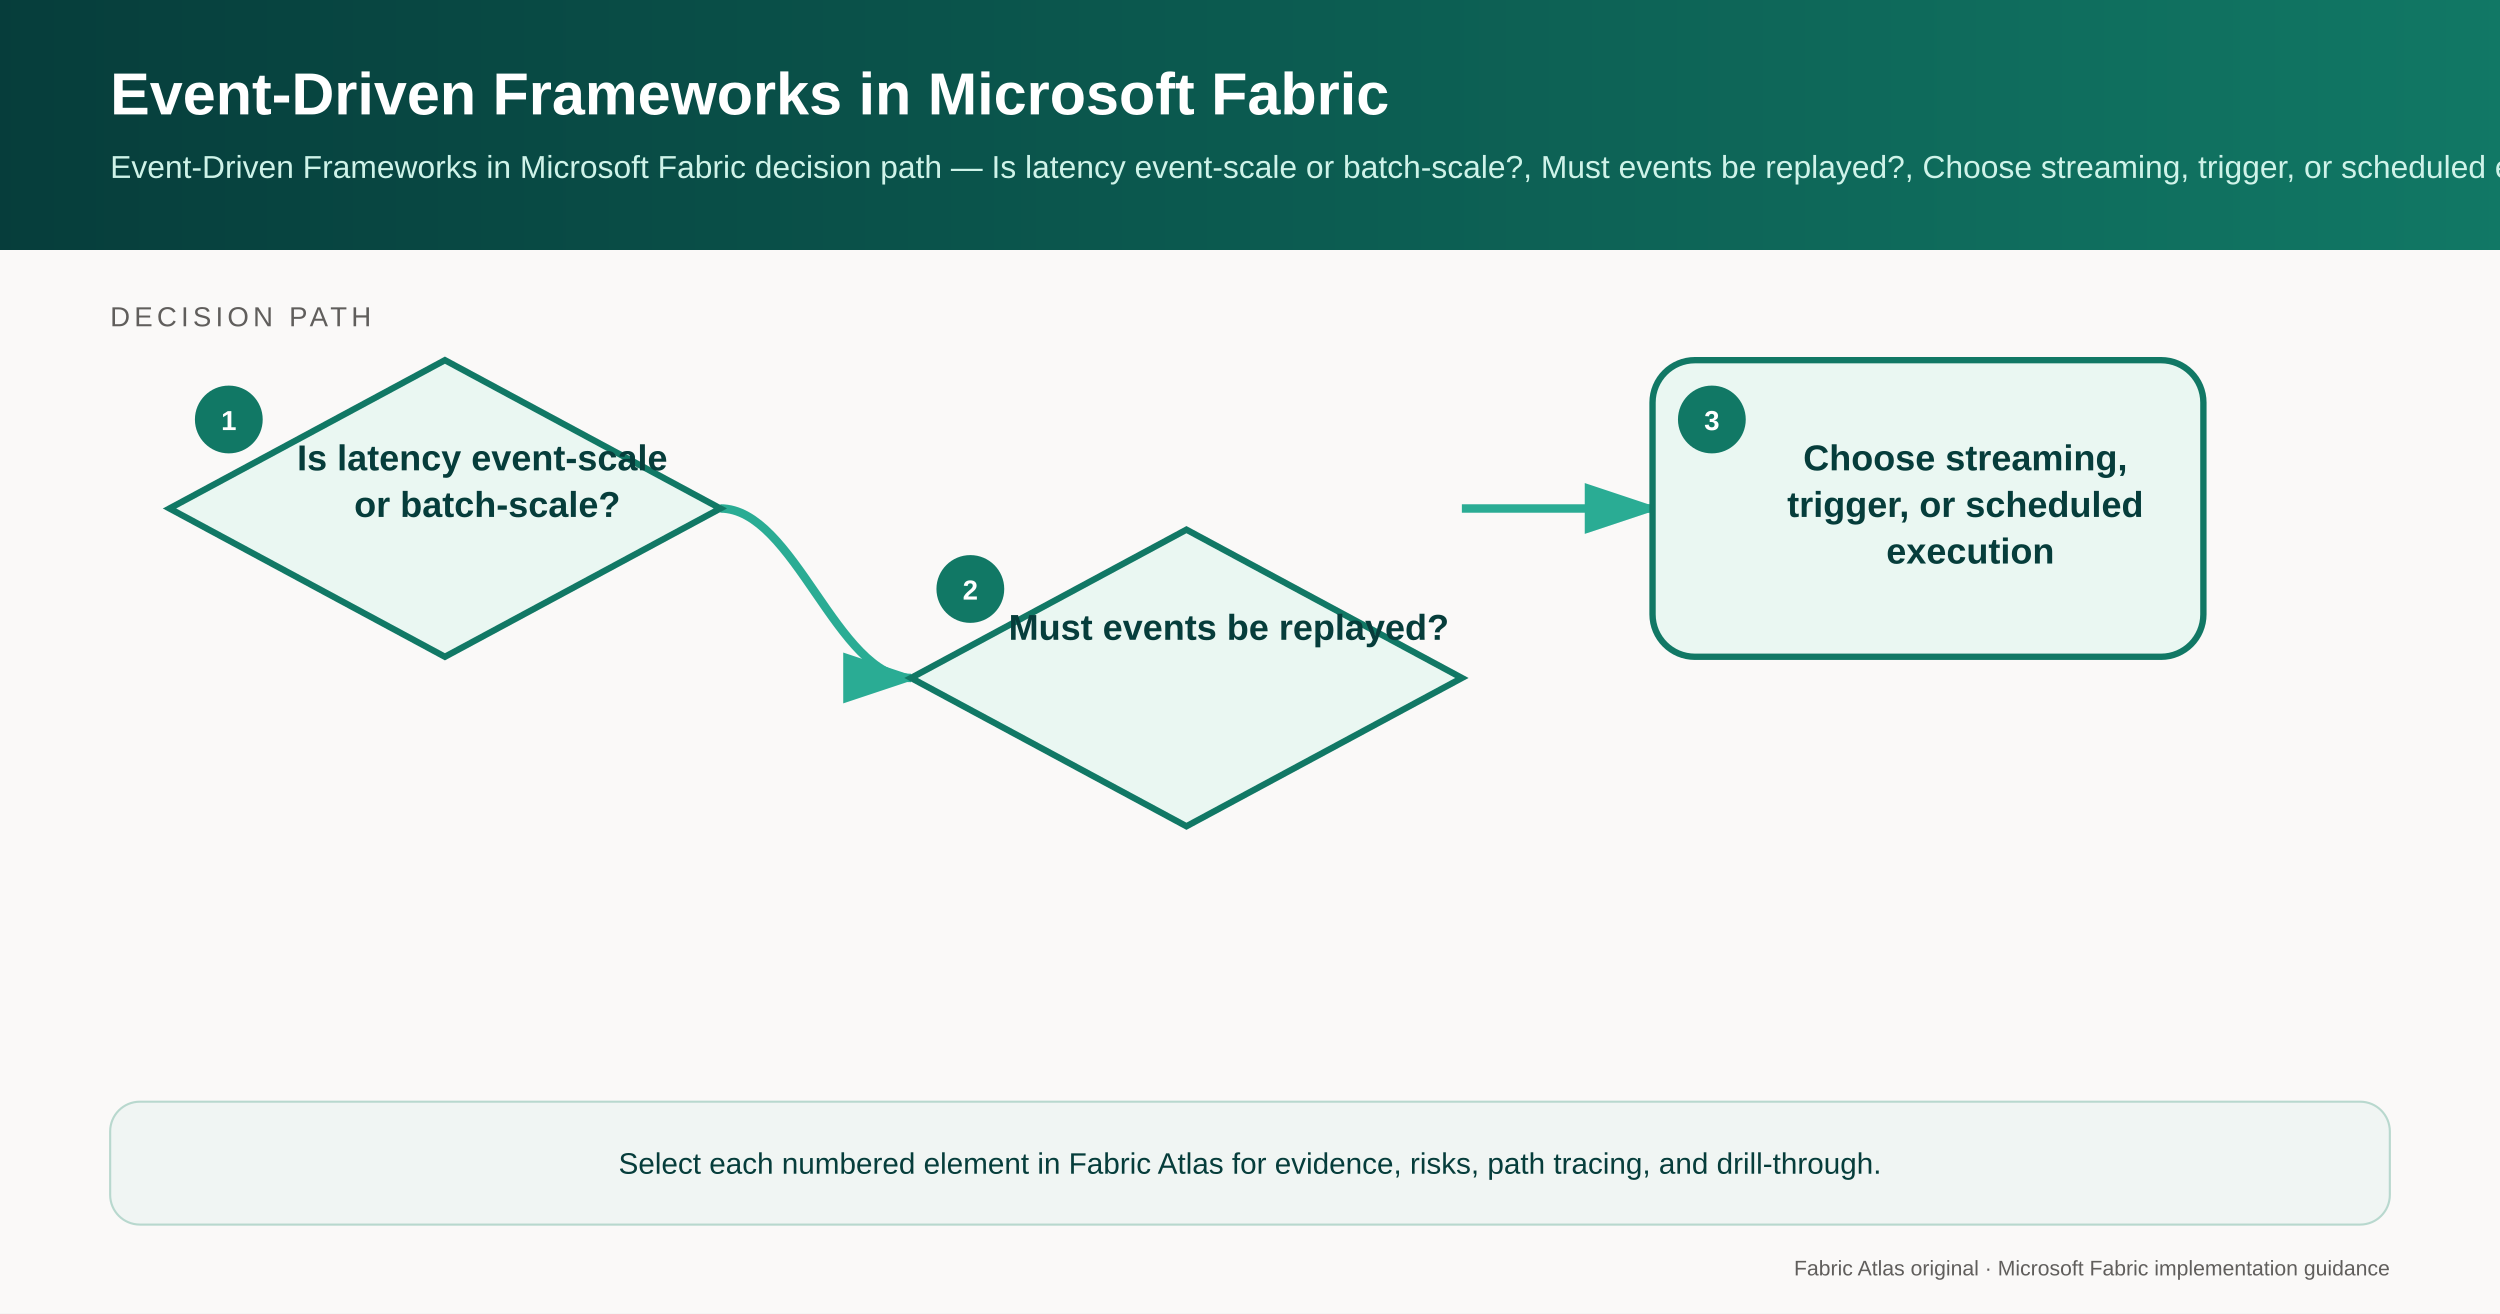
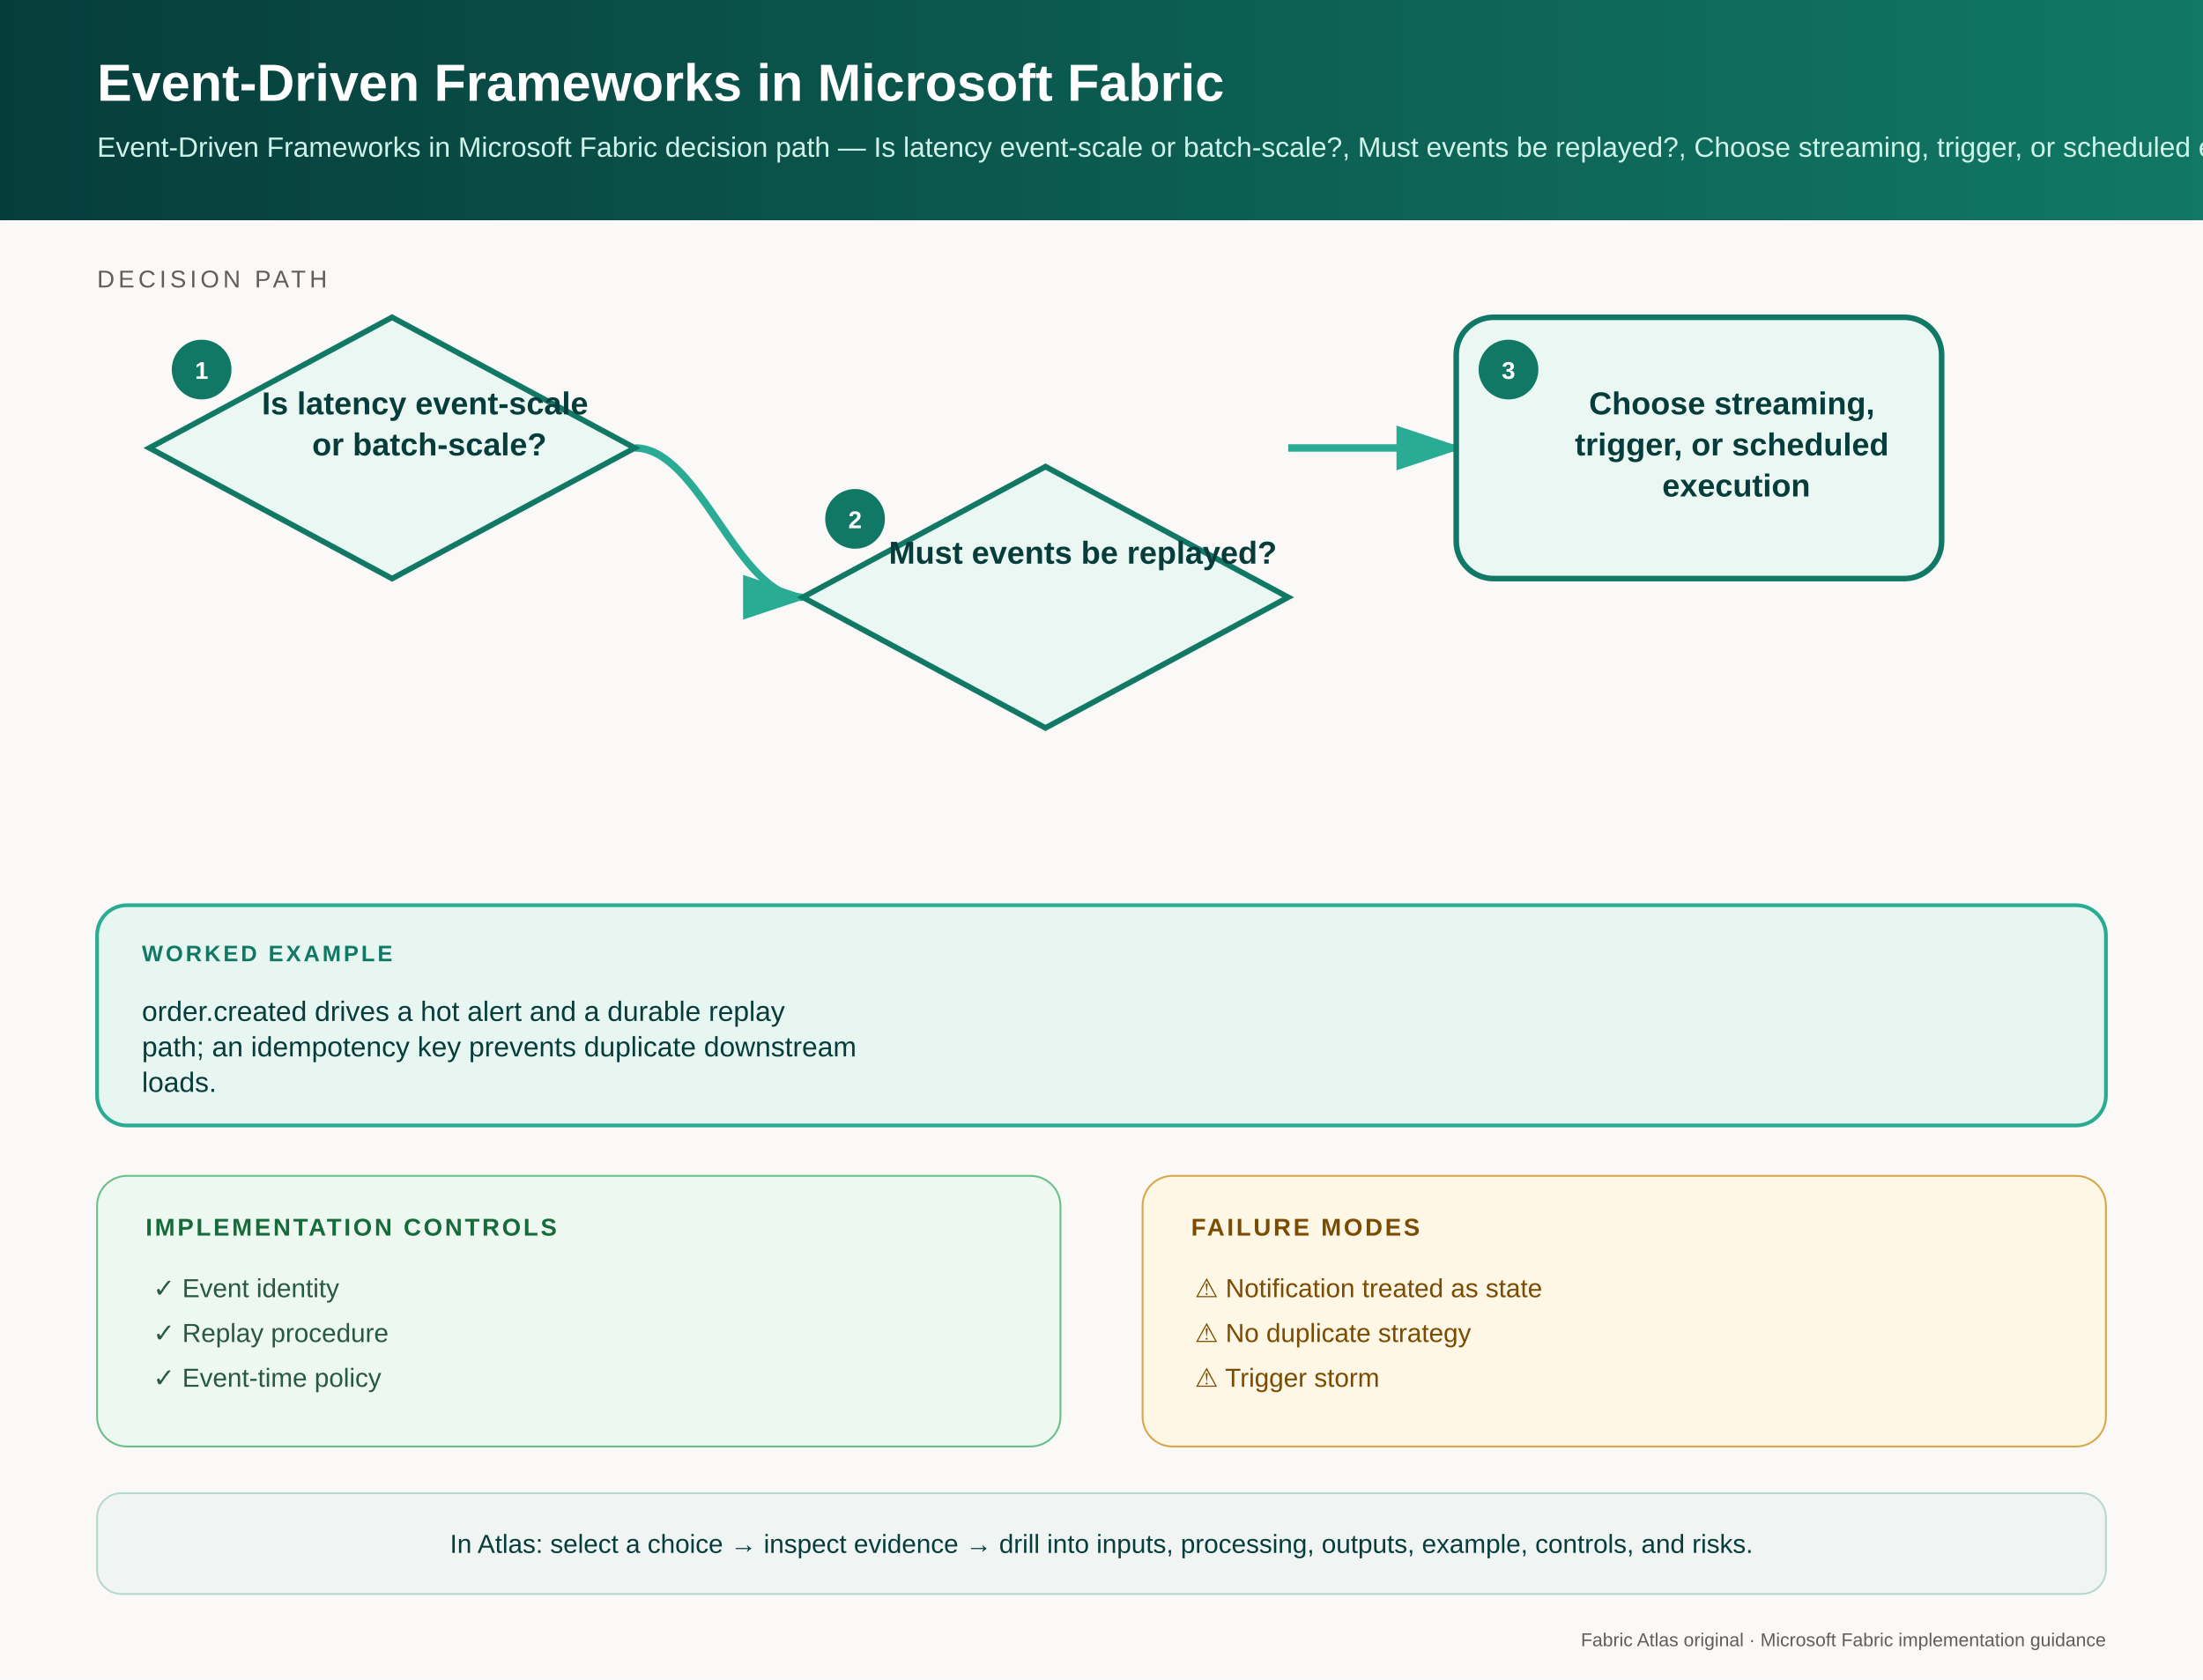
- <svg xmlns="http://www.w3.org/2000/svg" viewBox="0 0 1180 620" font-family="Segoe UI,Arial,sans-serif">
+ <svg xmlns="http://www.w3.org/2000/svg" viewBox="0 0 1180 900" font-family="Segoe UI,Arial,sans-serif">
  <defs>
    <linearGradient id="head" x1="0" x2="1">
      <stop stop-color="#063D3B" />
      <stop offset="1" stop-color="#117865" />
    </linearGradient>
    <marker id="arrow" markerWidth="10" markerHeight="10" refX="8" refY="3" orient="auto">
      <path d="M0,0 L0,6 L9,3 z" fill="#2AAC94" />
    </marker>
  </defs>
-   <rect width="1180" height="620" fill="#FAF9F8" />
+   <rect width="1180" height="900" fill="#FAF9F8" />
  <rect width="1180" height="118" fill="url(#head)" />
  <text x="52" y="54" fill="white" font-size="28" font-weight="700">Event-Driven Frameworks in Microsoft Fabric</text>
  <text x="52" y="84" fill="#CFF3E9" font-size="15">Event-Driven Frameworks in Microsoft Fabric decision path — Is latency event-scale or batch-scale?, Must events be replayed?, Choose streaming, trigger, or scheduled execution</text>
  <text x="52" y="154" fill="#605E5C" font-size="13" letter-spacing="2">DECISION PATH</text>
  <path d="M 340 240 C 375 240, 395 320, 430 320" fill="none" stroke="#2AAC94" stroke-width="4" marker-end="url(#arrow)" />
  <path d="M 690 240 C 725 240, 745 240, 780 240" fill="none" stroke="#2AAC94" stroke-width="4" marker-end="url(#arrow)" />
  <path d="M 210 170 L 340 240 L 210 310 L 80 240 Z" fill="#EAF7F2" stroke="#117865" stroke-width="3" />
  <circle cx="108" cy="198" r="16" fill="#117865" />
  <text x="108" y="203" text-anchor="middle" fill="white" font-size="13" font-weight="700">1</text>
  <text x="230" y="222" text-anchor="middle" fill="#063D3B" font-size="17" font-weight="600">
    <tspan x="230" dy="0">Is latency event-scale</tspan>
    <tspan x="230" dy="22">or batch-scale?</tspan>
  </text>
  <path d="M 560 250 L 690 320 L 560 390 L 430 320 Z" fill="#EAF7F2" stroke="#117865" stroke-width="3" />
  <circle cx="458" cy="278" r="16" fill="#117865" />
  <text x="458" y="283" text-anchor="middle" fill="white" font-size="13" font-weight="700">2</text>
  <text x="580" y="302" text-anchor="middle" fill="#063D3B" font-size="17" font-weight="600">
    <tspan x="580" dy="0">Must events be replayed?</tspan>
  </text>
  <rect x="780" y="170" width="260" height="140" rx="20" fill="#EAF7F2" stroke="#117865" stroke-width="3" />
  <circle cx="808" cy="198" r="16" fill="#117865" />
  <text x="808" y="203" text-anchor="middle" fill="white" font-size="13" font-weight="700">3</text>
  <text x="930" y="222" text-anchor="middle" fill="#063D3B" font-size="17" font-weight="600">
    <tspan x="930" dy="0">Choose streaming,</tspan>
    <tspan x="930" dy="22">trigger, or scheduled</tspan>
    <tspan x="930" dy="22">execution</tspan>
  </text>
-   <rect x="52" y="520" width="1076" height="58" rx="14" fill="#F0F5F3" stroke="#B8D8CE" />
-   <text x="590" y="554" text-anchor="middle" fill="#063D3B" font-size="14">Select each numbered element in Fabric Atlas for evidence, risks, path tracing, and drill-through.</text>
-   <text x="1128" y="602" text-anchor="end" fill="#605E5C" font-size="10">Fabric Atlas original · Microsoft Fabric implementation guidance</text>
+   <rect x="52" y="485" width="1076" height="118" rx="16" fill="#E8F6F1" stroke="#2AAC94" stroke-width="2" />
+   <text x="76" y="515" fill="#117865" font-size="12" font-weight="700" letter-spacing="1.4">WORKED EXAMPLE</text>
+   <text x="76" y="547" fill="#063D3B" font-size="15">
+     <tspan x="76" dy="0">order.created drives a hot alert and a durable replay</tspan>
+     <tspan x="76" dy="19">path; an idempotency key prevents duplicate downstream</tspan>
+     <tspan x="76" dy="19">loads.</tspan>
+   </text>
+   <rect x="52" y="630" width="516" height="145" rx="16" fill="#EDF8F1" stroke="#6BBF8A" />
+   <text x="78" y="662" fill="#176B3A" font-size="13" font-weight="700" letter-spacing="1.3">IMPLEMENTATION CONTROLS</text>
+   <text x="82" y="695" fill="#285943" font-size="14">✓ Event identity</text>
+   <text x="82" y="719" fill="#285943" font-size="14">✓ Replay procedure</text>
+   <text x="82" y="743" fill="#285943" font-size="14">✓ Event-time policy</text>
+   <rect x="612" y="630" width="516" height="145" rx="16" fill="#FFF7E6" stroke="#D6A84B" />
+   <text x="638" y="662" fill="#7A4B00" font-size="13" font-weight="700" letter-spacing="1.3">FAILURE MODES</text>
+   <text x="640" y="695" fill="#7A4B00" font-size="14">⚠ Notification treated as state</text>
+   <text x="640" y="719" fill="#7A4B00" font-size="14">⚠ No duplicate strategy</text>
+   <text x="640" y="743" fill="#7A4B00" font-size="14">⚠ Trigger storm</text>
+   <rect x="52" y="800" width="1076" height="54" rx="13" fill="#F0F5F3" stroke="#B8D8CE" />
+   <text x="590" y="832" text-anchor="middle" fill="#063D3B" font-size="14">In Atlas: select a choice → inspect evidence → drill into inputs, processing, outputs, example, controls, and risks.</text>
+   <text x="1128" y="882" text-anchor="end" fill="#605E5C" font-size="10">Fabric Atlas original · Microsoft Fabric implementation guidance</text>
</svg>
